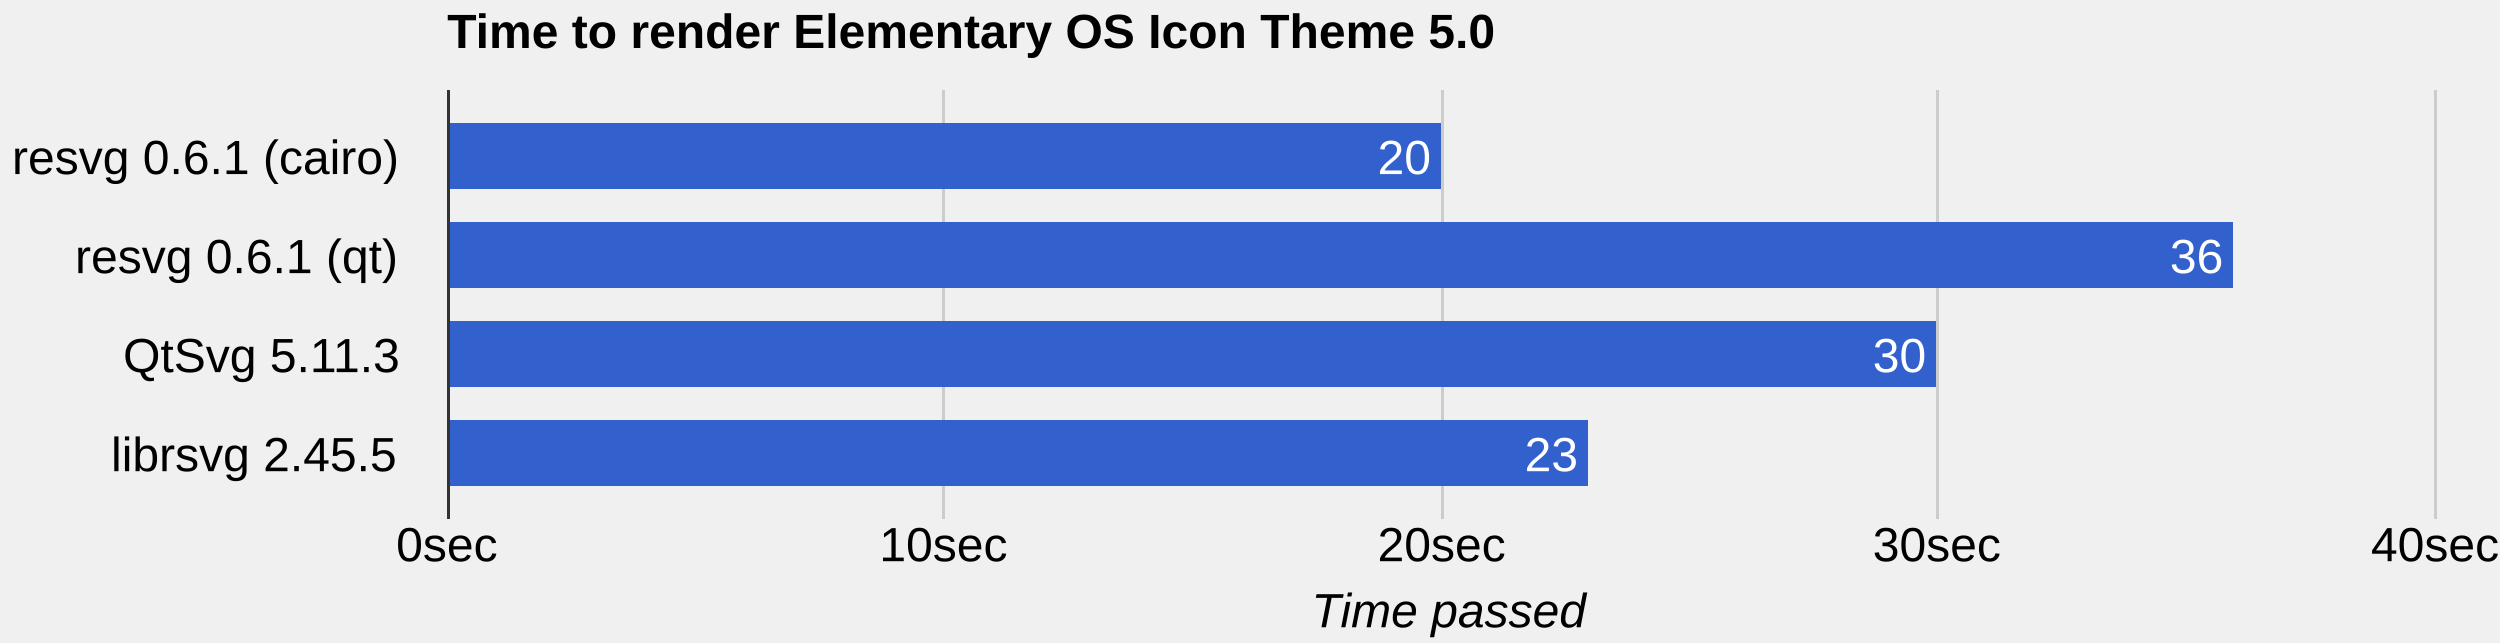
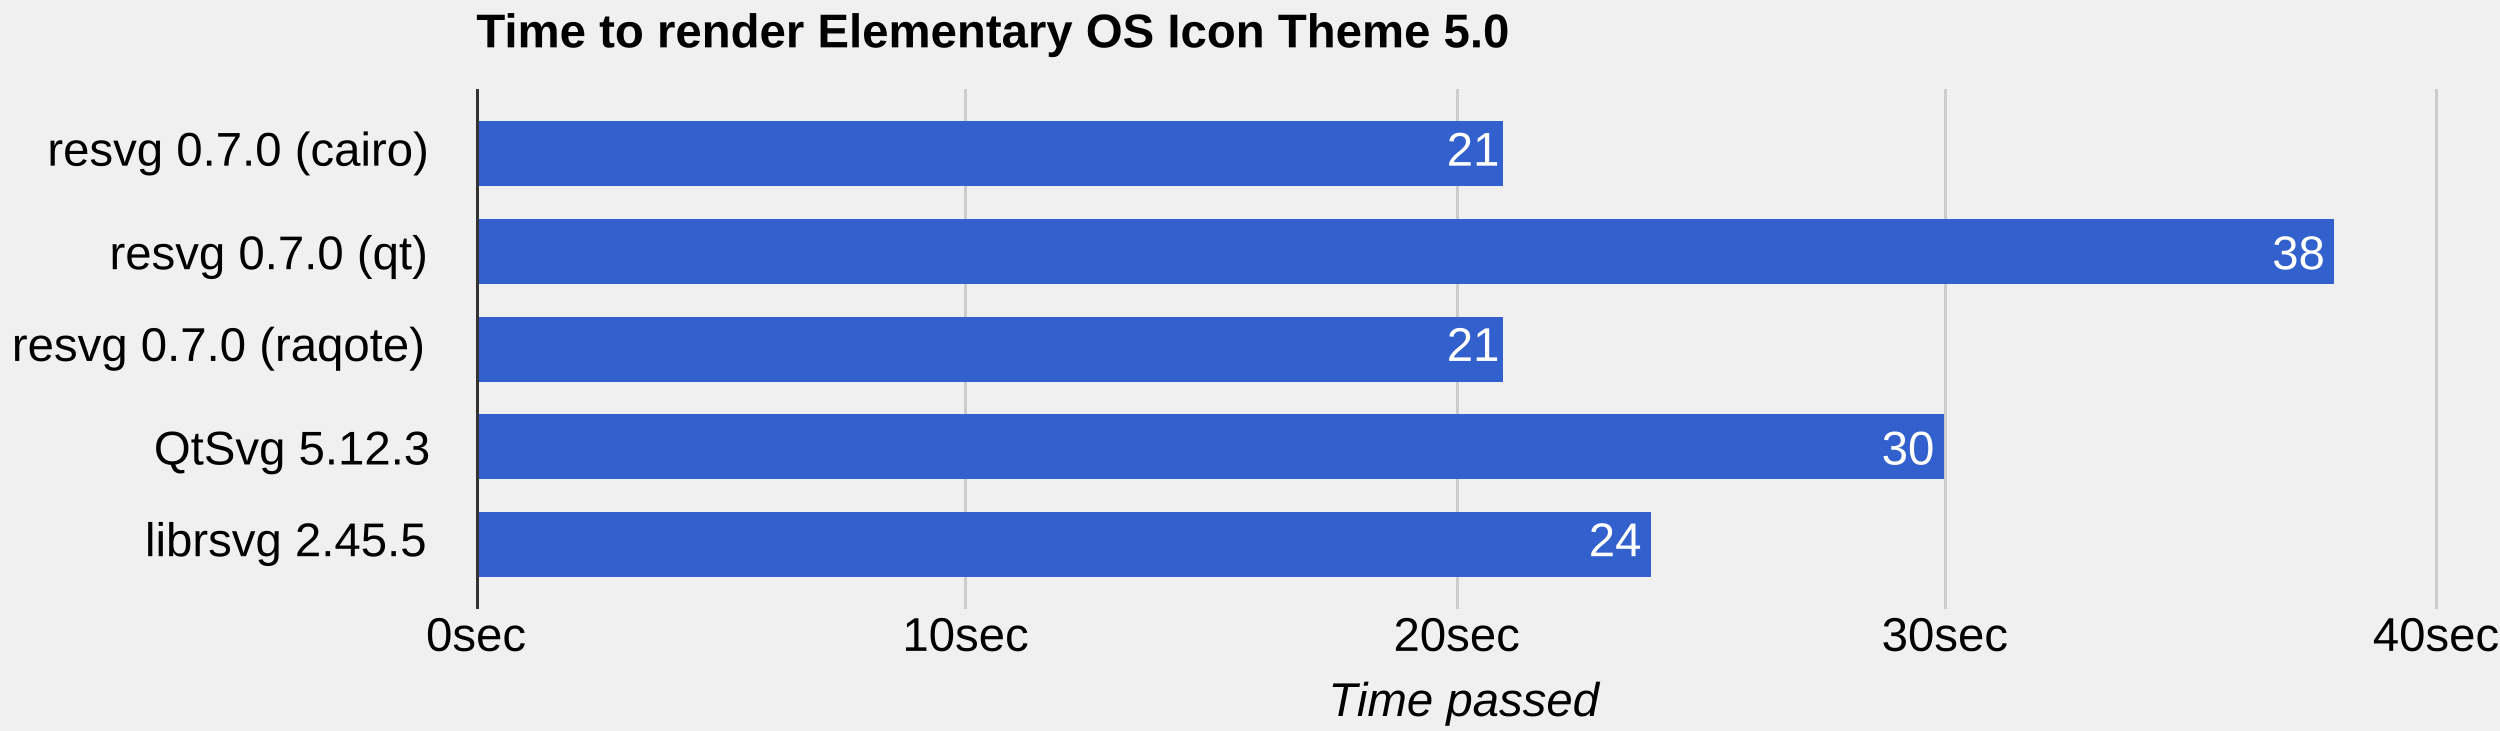
- <svg xmlns="http://www.w3.org/2000/svg" height="214" shape-rendering="crispEdges" width="833">
-   <text font-family="Arial" font-size="16" font-weight="bold" x="149" y="16">Time to render Elementary OS Icon Theme 5.0</text>
-   <text font-family="Arial" font-size="16" x="4" y="58">resvg 0.6.1 (cairo)</text>
-   <text font-family="Arial" font-size="16" x="25" y="91">resvg 0.6.1 (qt)</text>
-   <text font-family="Arial" font-size="16" x="41" y="124">QtSvg 5.11.3</text>
-   <text font-family="Arial" font-size="16" x="37" y="157">librsvg 2.45.5</text>
-   <rect fill="#ccc" height="143" width="1" x="149" y="30" />
-   <text fill="#000" font-family="Arial" font-size="16" x="132" y="187">0sec</text>
-   <rect fill="#ccc" height="143" width="1" x="314" y="30" />
-   <text fill="#000" font-family="Arial" font-size="16" x="293" y="187">10sec</text>
-   <rect fill="#ccc" height="143" width="1" x="480" y="30" />
-   <text fill="#000" font-family="Arial" font-size="16" x="459" y="187">20sec</text>
-   <rect fill="#ccc" height="143" width="1" x="645" y="30" />
-   <text fill="#000" font-family="Arial" font-size="16" x="624" y="187">30sec</text>
-   <rect fill="#ccc" height="143" width="1" x="811" y="30" />
-   <text fill="#000" font-family="Arial" font-size="16" x="790" y="187">40sec</text>
-   <rect fill="#3260cd" height="22" width="331" x="149" y="41" />
-   <text fill="#fff" font-family="Arial" font-size="16" x="459" y="58">20</text>
-   <rect fill="#3260cd" height="22" width="595" x="149" y="74" />
-   <text fill="#fff" font-family="Arial" font-size="16" x="723" y="91">36</text>
-   <rect fill="#3260cd" height="22" width="496" x="149" y="107" />
-   <text fill="#fff" font-family="Arial" font-size="16" x="624" y="124">30</text>
-   <rect fill="#3260cd" height="22" width="380" x="149" y="140" />
-   <text fill="#fff" font-family="Arial" font-size="16" x="508" y="157">23</text>
-   <rect fill="#333" height="143" width="1" x="149" y="30" />
-   <text font-family="Arial" font-size="16" font-style="italic" x="437" y="209">Time passed</text>
+ <svg xmlns="http://www.w3.org/2000/svg" height="247" shape-rendering="crispEdges" width="845">
+   <text font-family="Arial" font-size="16" font-weight="bold" x="161" y="16">Time to render Elementary OS Icon Theme 5.0</text>
+   <text font-family="Arial" font-size="16" x="16" y="56">resvg 0.7.0 (cairo)</text>
+   <text font-family="Arial" font-size="16" x="37" y="91">resvg 0.7.0 (qt)</text>
+   <text font-family="Arial" font-size="16" x="4" y="122">resvg 0.7.0 (raqote)</text>
+   <text font-family="Arial" font-size="16" x="52" y="157">QtSvg 5.12.3</text>
+   <text font-family="Arial" font-size="16" x="49" y="188">librsvg 2.45.5</text>
+   <rect fill="#ccc" height="176" width="1" x="161" y="30" />
+   <text fill="#000" font-family="Arial" font-size="16" x="144" y="220">0sec</text>
+   <rect fill="#ccc" height="176" width="1" x="326" y="30" />
+   <text fill="#000" font-family="Arial" font-size="16" x="305" y="220">10sec</text>
+   <rect fill="#ccc" height="176" width="1" x="492" y="30" />
+   <text fill="#000" font-family="Arial" font-size="16" x="471" y="220">20sec</text>
+   <rect fill="#ccc" height="176" width="1" x="657" y="30" />
+   <text fill="#000" font-family="Arial" font-size="16" x="636" y="220">30sec</text>
+   <rect fill="#ccc" height="176" width="1" x="823" y="30" />
+   <text fill="#000" font-family="Arial" font-size="16" x="802" y="220">40sec</text>
+   <rect fill="#3260cd" height="22" width="347" x="161" y="41" />
+   <text fill="#fff" font-family="Arial" font-size="16" x="489" y="56">21</text>
+   <rect fill="#3260cd" height="22" width="628" x="161" y="74" />
+   <text fill="#fff" font-family="Arial" font-size="16" x="768" y="91">38</text>
+   <rect fill="#3260cd" height="22" width="347" x="161" y="107" />
+   <text fill="#fff" font-family="Arial" font-size="16" x="489" y="122">21</text>
+   <rect fill="#3260cd" height="22" width="496" x="161" y="140" />
+   <text fill="#fff" font-family="Arial" font-size="16" x="636" y="157">30</text>
+   <rect fill="#3260cd" height="22" width="397" x="161" y="173" />
+   <text fill="#fff" font-family="Arial" font-size="16" x="537" y="188">24</text>
+   <rect fill="#333" height="176" width="1" x="161" y="30" />
+   <text font-family="Arial" font-size="16" font-style="italic" x="449" y="242">Time passed</text>
</svg>
